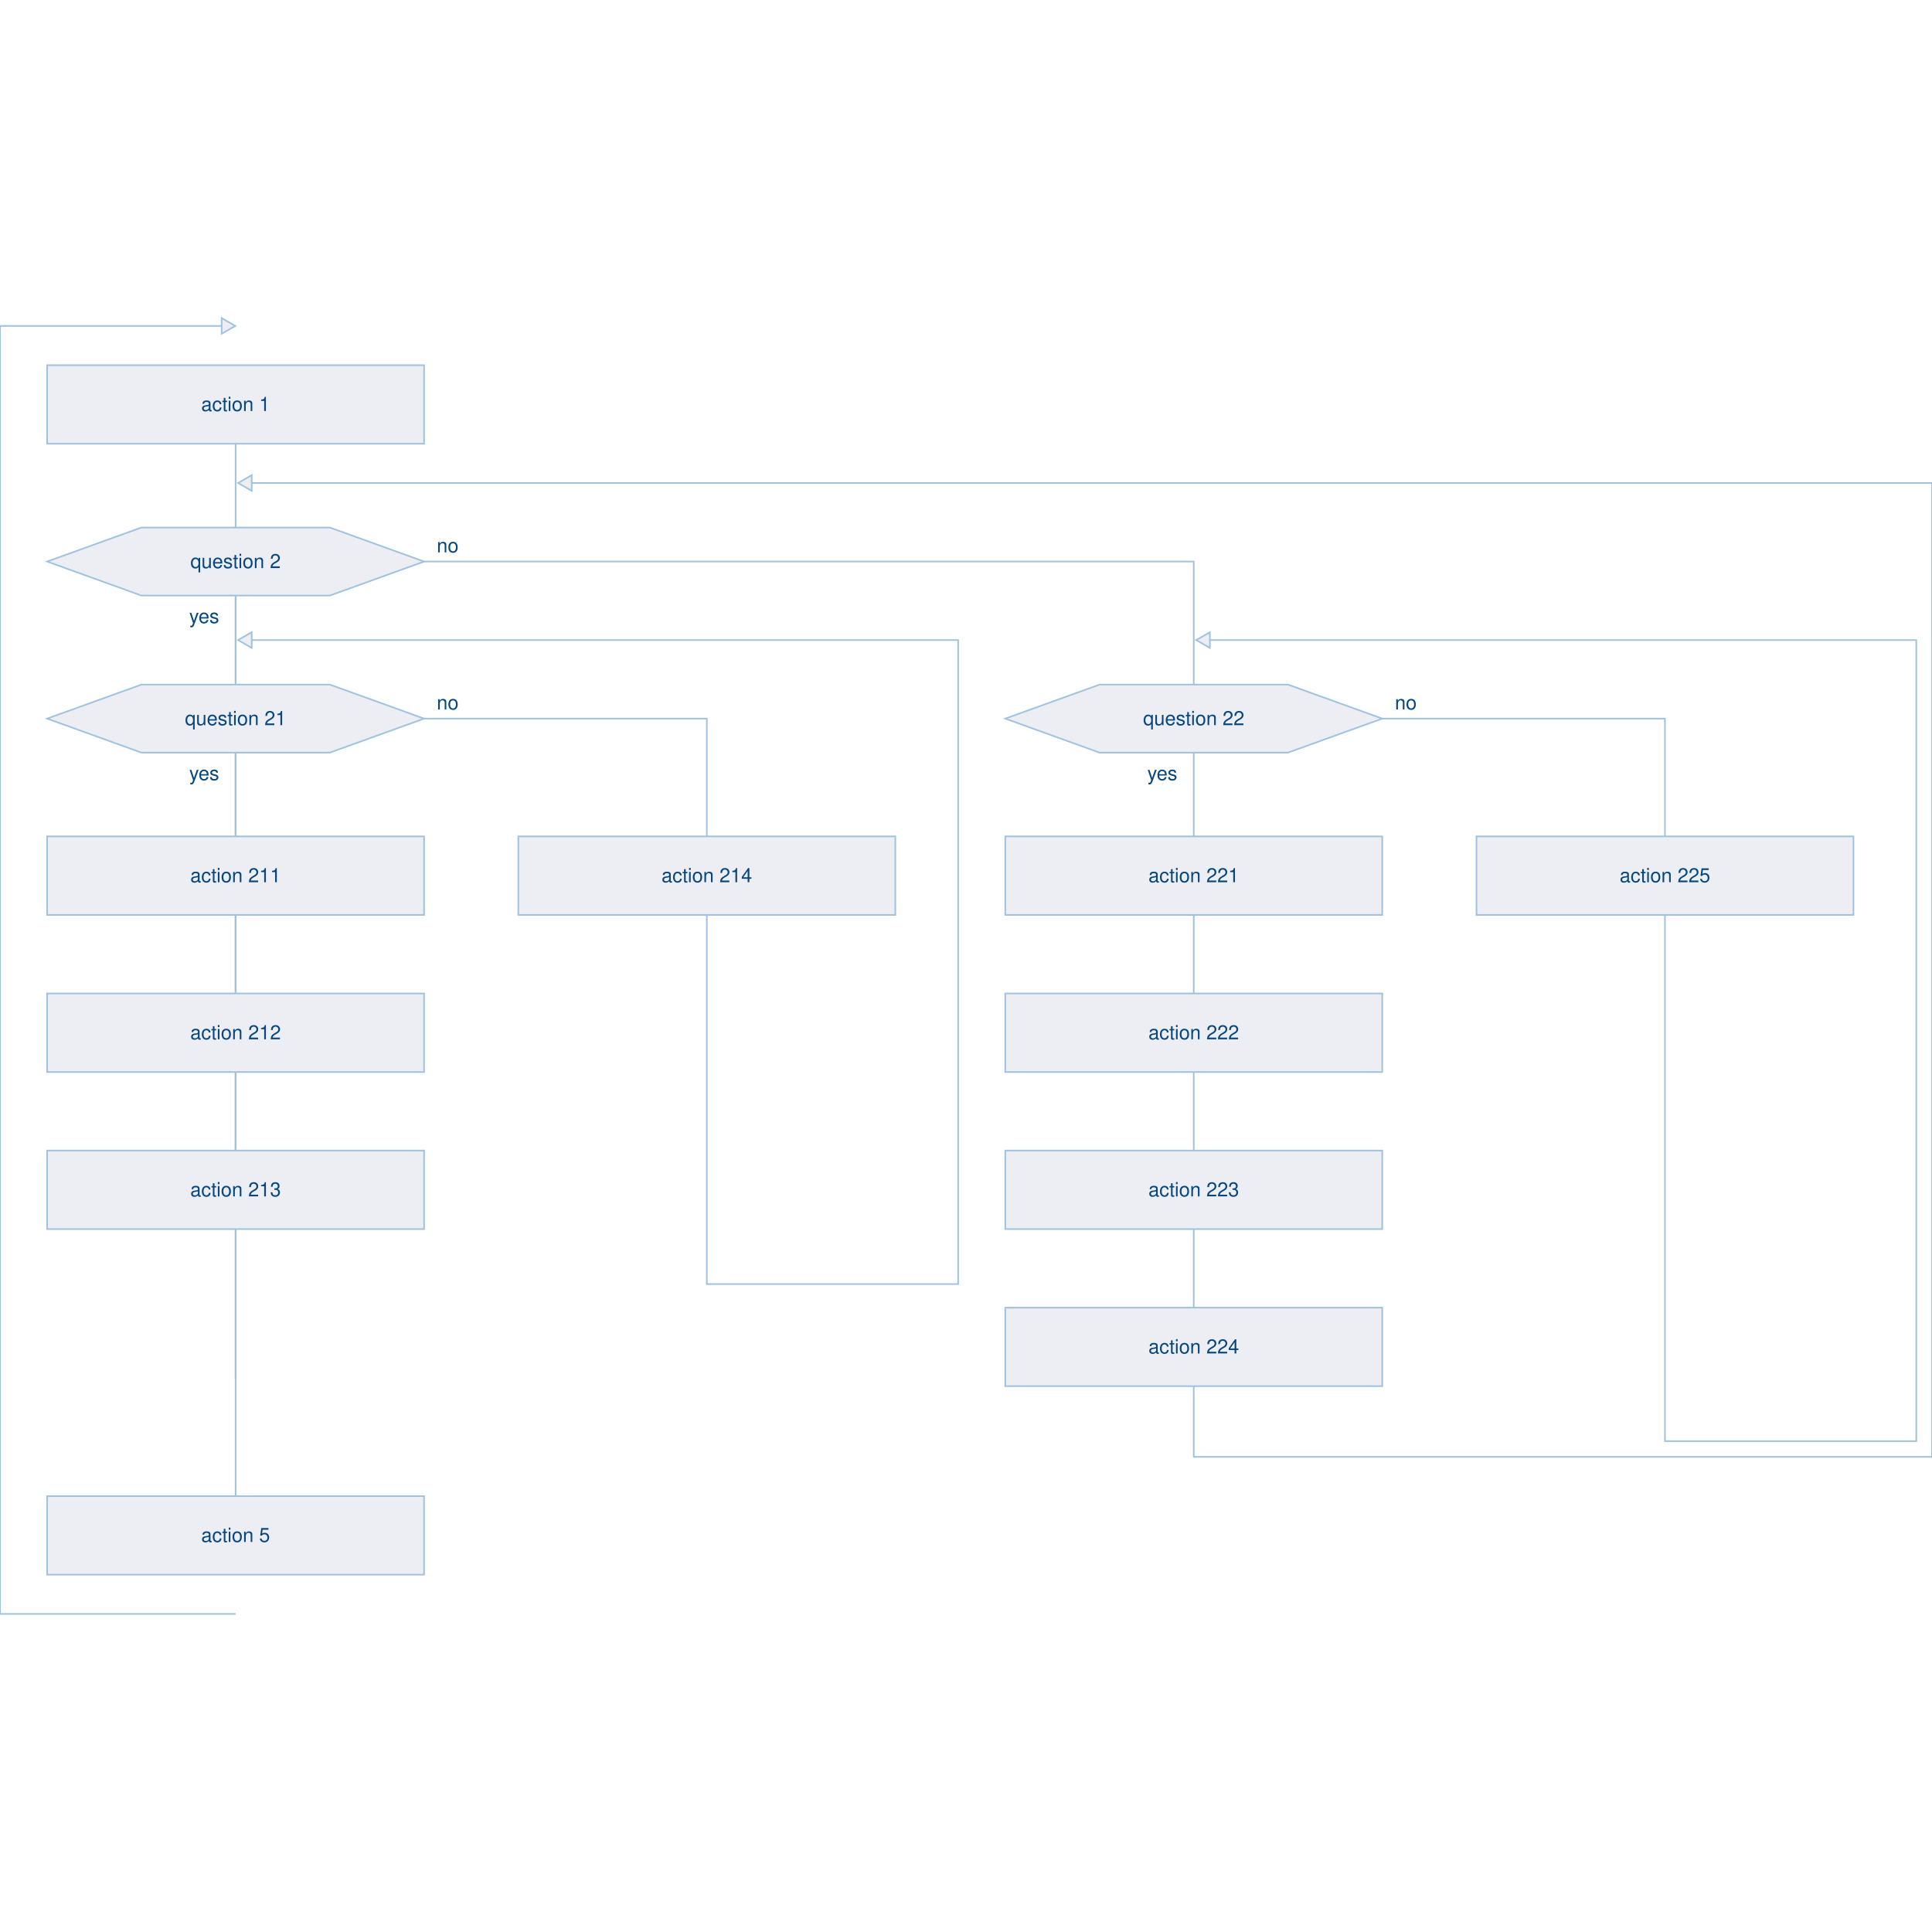
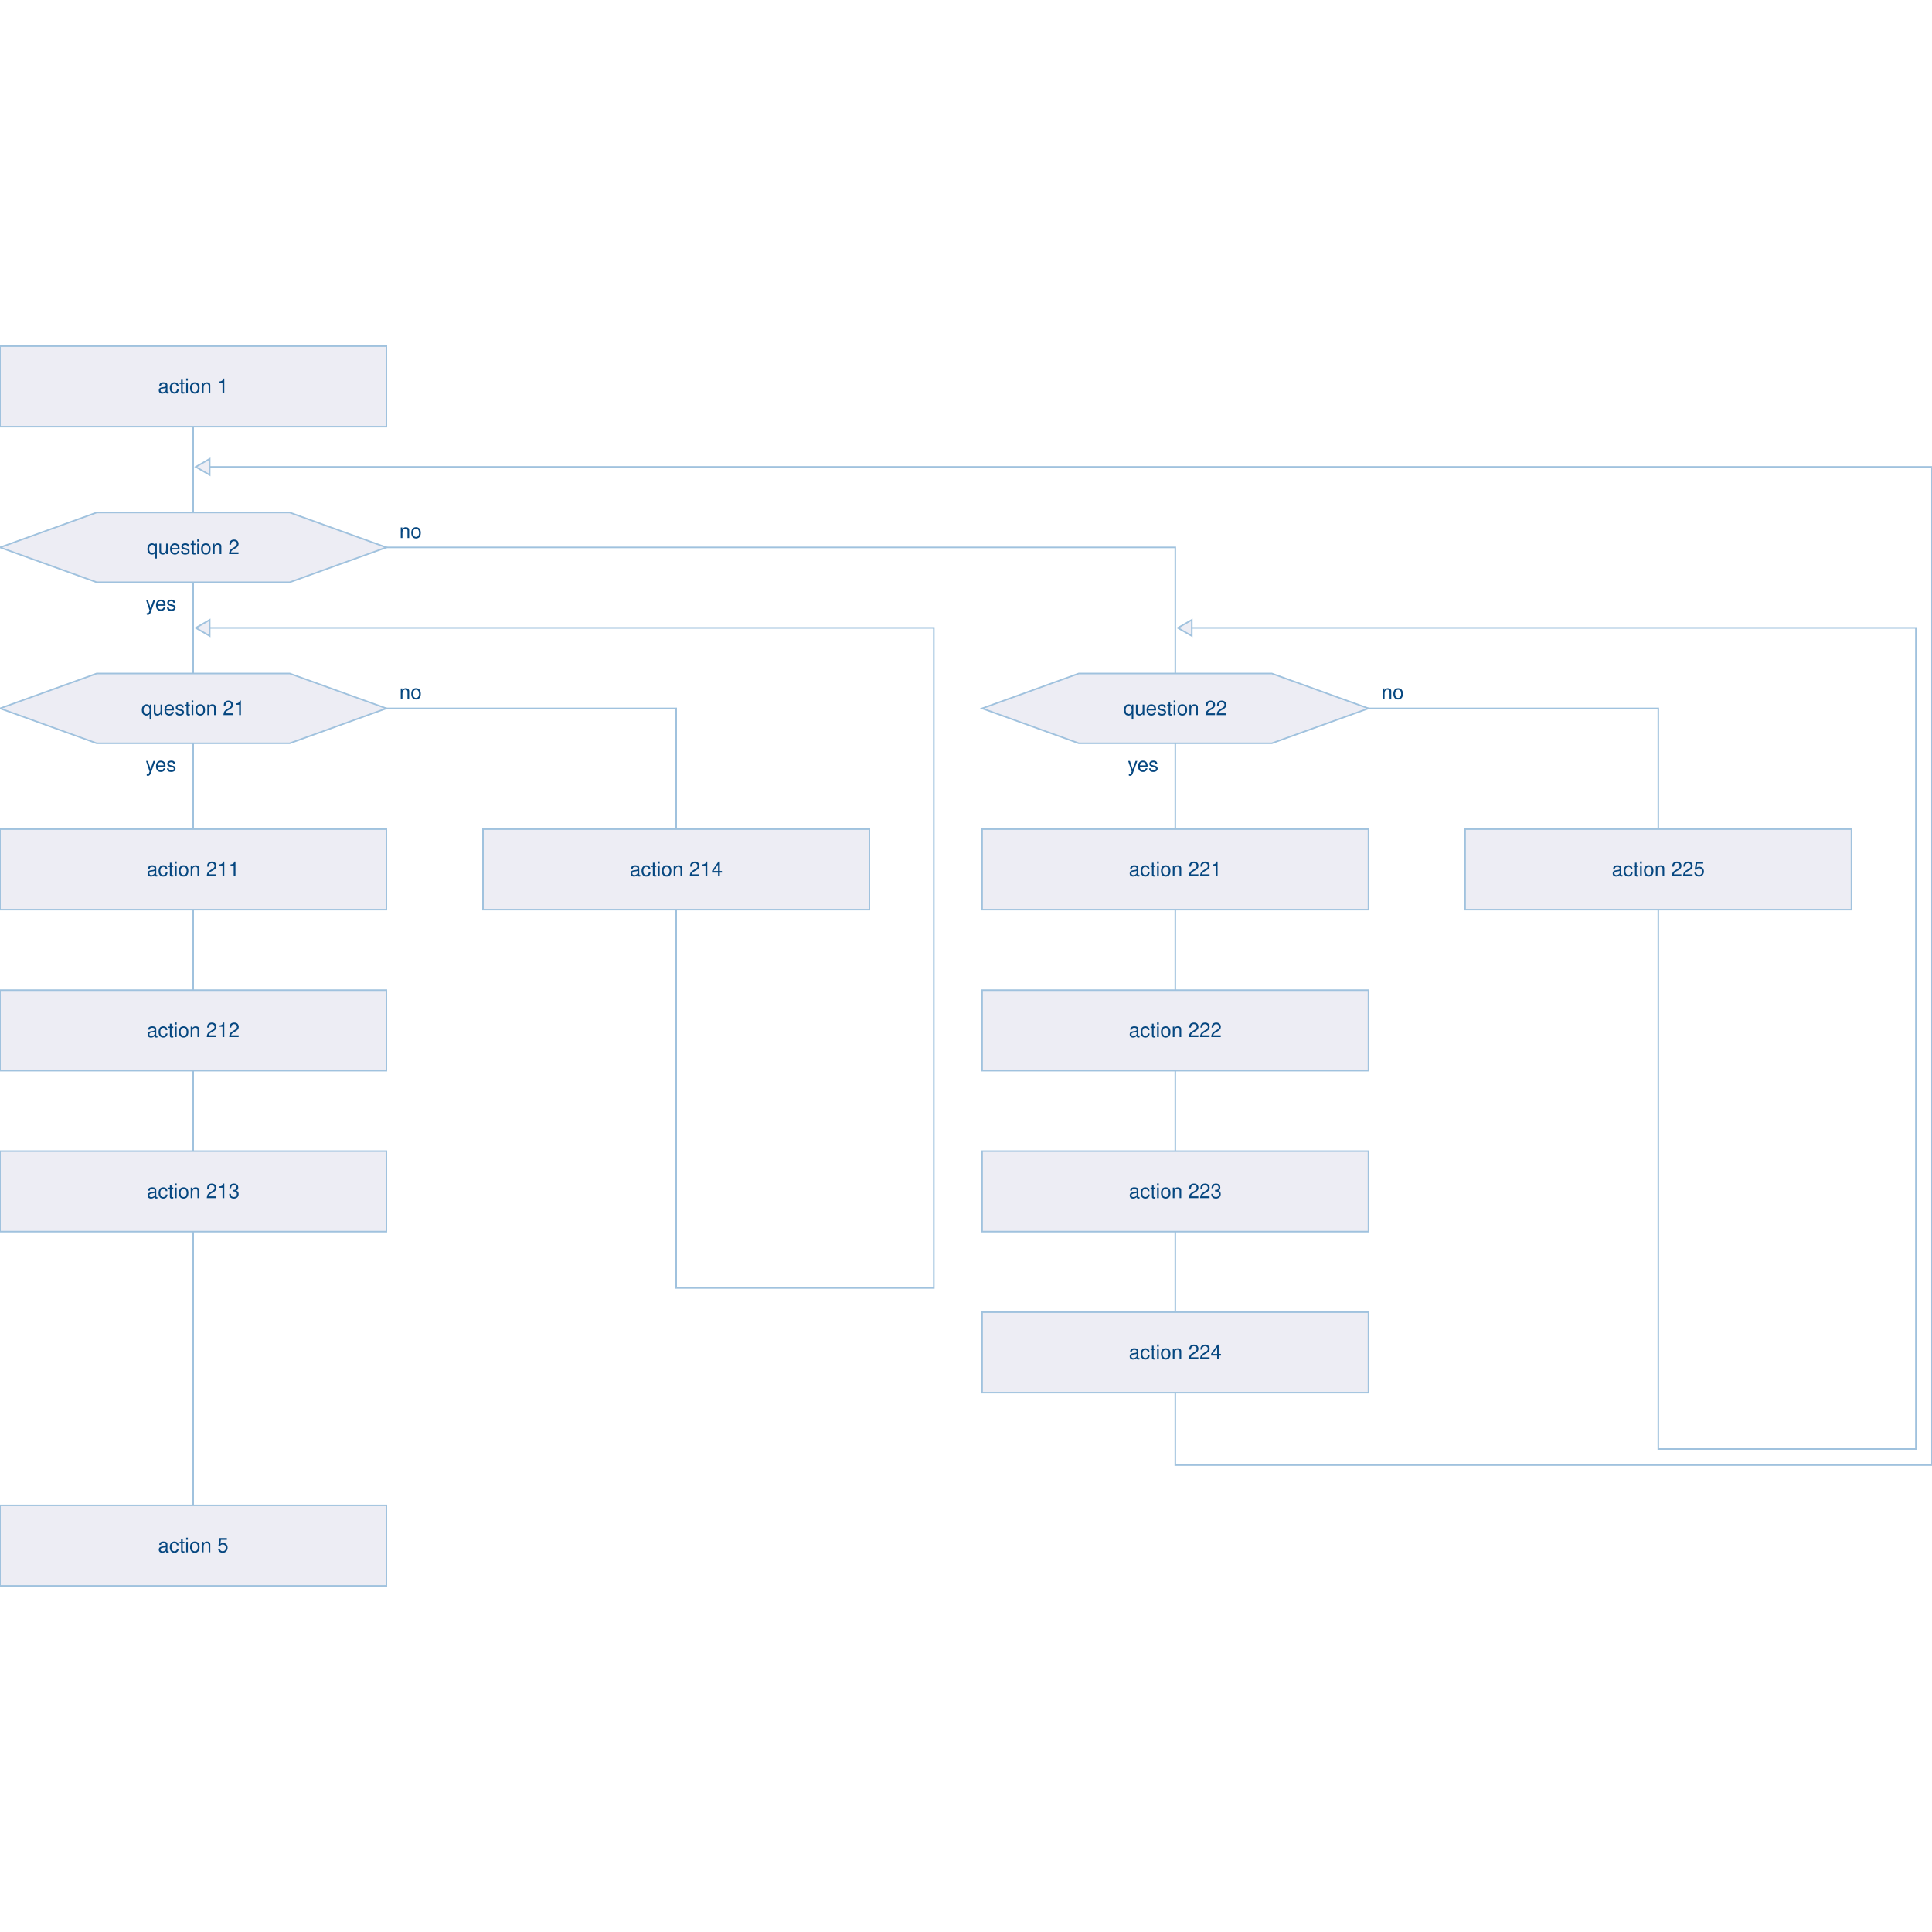
<svg xmlns="http://www.w3.org/2000/svg" font-size="1" viewBox="0.0 0.0 2000.0 2000.0" stroke="rgb(0,0,0)" width="2000" stroke-opacity="1" height="2000" version="1.1">
  <defs />
-   <g stroke-linejoin="miter" fill-opacity="1.0" fill="rgb(237,237,244)" stroke="rgb(160,194,222)" stroke-linecap="butt" stroke-miterlimit="10.0" stroke-opacity="1.0" stroke-width="1.638">
-     <path d="M 260.564,654.471 l -14.082,8.13 l 14.082,8.13 Z" />
+   <g stroke-linejoin="miter" fill-opacity="1.0" fill="rgb(237,237,244)" stroke="rgb(160,194,222)" stroke-linecap="butt" stroke-miterlimit="10.0" stroke-opacity="1.0" stroke-width="1.602">
+     <path d="M 217.078,641.667 l -14.434,8.333 l 14.434,8.333 Z" />
  </g>
-   <g stroke-linejoin="miter" fill-opacity="0.0" fill="rgb(0,0,0)" stroke="rgb(160,194,222)" stroke-linecap="butt" stroke-miterlimit="10.0" stroke-opacity="1.0" stroke-width="1.638">
-     <path d="M 731.707,906.504 v 422.764 h 260.163 v -666.667 h -731.934 " />
+   <g stroke-linejoin="miter" fill-opacity="0.0" fill="rgb(0,0,0)" stroke="rgb(160,194,222)" stroke-linecap="butt" stroke-miterlimit="10.0" stroke-opacity="1.0" stroke-width="1.602">
+     <path d="M 700,900 v 433.333 h 266.667 v -683.333 h -750.233 " />
  </g>
-   <g stroke-linejoin="miter" fill-opacity="1.0" fill="rgb(237,237,244)" stroke="rgb(160,194,222)" stroke-linecap="butt" stroke-miterlimit="10.0" stroke-opacity="1.0" stroke-width="1.638">
-     <path d="M 1252.434,654.471 l -14.082,8.13 l 14.082,8.13 Z" />
+   <g stroke-linejoin="miter" fill-opacity="1.0" fill="rgb(237,237,244)" stroke="rgb(160,194,222)" stroke-linecap="butt" stroke-miterlimit="10.0" stroke-opacity="1.0" stroke-width="1.602">
+     <path d="M 1233.745,641.667 l -14.434,8.333 l 14.434,8.333 Z" />
  </g>
-   <g stroke-linejoin="miter" fill-opacity="0.0" fill="rgb(0,0,0)" stroke="rgb(160,194,222)" stroke-linecap="butt" stroke-miterlimit="10.0" stroke-opacity="1.0" stroke-width="1.638">
-     <path d="M 1723.577,906.504 v 585.366 h 260.163 v -829.268 h -731.934 " />
+   <g stroke-linejoin="miter" fill-opacity="0.0" fill="rgb(0,0,0)" stroke="rgb(160,194,222)" stroke-linecap="butt" stroke-miterlimit="10.0" stroke-opacity="1.0" stroke-width="1.602">
+     <path d="M 1716.667,900 v 600 h 266.667 v -850 h -750.233 " />
  </g>
-   <g stroke-linejoin="miter" fill-opacity="1.0" fill="rgb(237,237,244)" stroke="rgb(160,194,222)" stroke-linecap="butt" stroke-miterlimit="10.0" stroke-opacity="1.0" stroke-width="1.638">
-     <path d="M 260.564,491.87 l -14.082,8.13 l 14.082,8.13 Z" />
+   <g stroke-linejoin="miter" fill-opacity="1.0" fill="rgb(237,237,244)" stroke="rgb(160,194,222)" stroke-linecap="butt" stroke-miterlimit="10.0" stroke-opacity="1.0" stroke-width="1.602">
+     <path d="M 217.078,475 l -14.434,8.333 l 14.434,8.333 Z" />
  </g>
-   <g stroke-linejoin="miter" fill-opacity="0.0" fill="rgb(0,0,0)" stroke="rgb(160,194,222)" stroke-linecap="butt" stroke-miterlimit="10.0" stroke-opacity="1.0" stroke-width="1.638">
-     <path d="M 1235.772,1410.569 v 97.561 h 764.228 v -1008.13 h -1740.065 " />
+   <g stroke-linejoin="miter" fill-opacity="0.0" fill="rgb(0,0,0)" stroke="rgb(160,194,222)" stroke-linecap="butt" stroke-miterlimit="10.0" stroke-opacity="1.0" stroke-width="1.602">
+     <path d="M 1216.667,1416.667 v 100 h 783.333 v -1033.333 h -1783.566 " />
  </g>
-   <g stroke-linejoin="miter" fill-opacity="1.0" fill="rgb(237,237,244)" stroke="rgb(160,194,222)" stroke-linecap="butt" stroke-miterlimit="10.0" stroke-opacity="1.0" stroke-width="1.638">
-     <path d="M 229.452,345.529 l 14.082,-8.13 l -14.082,-8.13 Z" />
+   <g stroke-linejoin="miter" fill-opacity="0.0" fill="rgb(0,0,0)" stroke="rgb(160,194,222)" stroke-linecap="butt" stroke-miterlimit="10.0" stroke-opacity="1.0" stroke-width="1.602">
+     <path d="M 200,566.667 v -166.667 " />
  </g>
-   <g stroke-linejoin="miter" fill-opacity="0.0" fill="rgb(0,0,0)" stroke="rgb(160,194,222)" stroke-linecap="butt" stroke-miterlimit="10.0" stroke-opacity="1.0" stroke-width="1.638">
-     <path d="M 243.902,1670.732 h -243.902 v -1333.333 h 229.821 " />
+   <g stroke-linejoin="miter" fill-opacity="0.0" fill="rgb(0,0,0)" stroke="rgb(160,194,222)" stroke-linecap="butt" stroke-miterlimit="10.0" stroke-opacity="1.0" stroke-width="1.602">
+     <path d="M 200,1600 v -1033.333 " />
  </g>
-   <g stroke-linejoin="miter" fill-opacity="0.0" fill="rgb(0,0,0)" stroke="rgb(160,194,222)" stroke-linecap="butt" stroke-miterlimit="10.0" stroke-opacity="1.0" stroke-width="1.638">
-     <path d="M 243.902,581.301 v -162.602 " />
+   <g stroke-linejoin="miter" fill-opacity="1.0" fill="rgb(237,237,244)" stroke="rgb(160,194,222)" stroke-linecap="butt" stroke-miterlimit="10.0" stroke-opacity="1.0" stroke-width="1.602">
+     <path d="M 400,1641.667 l -0,-83.333 h -400 l -0,83.333 Z" />
  </g>
-   <g stroke-linejoin="miter" fill-opacity="0.0" fill="rgb(0,0,0)" stroke="rgb(160,194,222)" stroke-linecap="butt" stroke-miterlimit="10.0" stroke-opacity="1.0" stroke-width="1.638">
-     <path d="M 243.902,1589.431 v -1008.13 " />
+   <g stroke-linejoin="miter" fill-opacity="1.0" font-size="20.833px" fill="rgb(6,71,128)" stroke="rgb(0,0,0)" font-weight="300" font-family="helvetica" stroke-linecap="butt" stroke-miterlimit="10.0" stroke-opacity="1.0" stroke-width="6.408">
+     <text transform="matrix(1,0,0,1,200,1600)" stroke="none" dominant-baseline="middle" text-anchor="middle">action 5</text>
  </g>
-   <g stroke-linejoin="miter" fill-opacity="1.0" fill="rgb(237,237,244)" stroke="rgb(160,194,222)" stroke-linecap="butt" stroke-miterlimit="10.0" stroke-opacity="1.0" stroke-width="1.638">
-     <path d="M 439.024,1630.081 l -0,-81.301 h -390.244 l -0,81.301 Z" />
+   <g stroke-linejoin="miter" fill-opacity="0.0" fill="rgb(0,0,0)" stroke="rgb(160,194,222)" stroke-linecap="butt" stroke-miterlimit="10.0" stroke-opacity="1.0" stroke-width="1.602">
+     <path d="M 1216.667,733.333 v -166.667 h -1016.667 " />
  </g>
-   <g stroke-linejoin="miter" fill-opacity="1.0" font-size="20.325px" fill="rgb(6,71,128)" stroke="rgb(0,0,0)" font-weight="300" font-family="helvetica" stroke-linecap="butt" stroke-miterlimit="10.0" stroke-opacity="1.0" stroke-width="6.552">
-     <text transform="matrix(1,0,0,1,243.9024,1589.431)" stroke="none" dominant-baseline="middle" text-anchor="middle">action 5</text>
+   <g stroke-linejoin="miter" fill-opacity="0.0" fill="rgb(0,0,0)" stroke="rgb(160,194,222)" stroke-linecap="butt" stroke-miterlimit="10.0" stroke-opacity="1.0" stroke-width="1.602">
+     <path d="M 200,733.333 v 700 " />
  </g>
-   <g stroke-linejoin="miter" fill-opacity="0.0" fill="rgb(0,0,0)" stroke="rgb(160,194,222)" stroke-linecap="butt" stroke-miterlimit="10.0" stroke-opacity="1.0" stroke-width="1.638">
-     <path d="M 1235.772,743.902 v -162.602 h -991.87 " />
+   <g stroke-linejoin="miter" fill-opacity="0.0" fill="rgb(0,0,0)" stroke="rgb(160,194,222)" stroke-linecap="butt" stroke-miterlimit="10.0" stroke-opacity="1.0" stroke-width="1.602">
+     <path d="M 200,733.333 v -166.667 " />
  </g>
-   <g stroke-linejoin="miter" fill-opacity="0.0" fill="rgb(0,0,0)" stroke="rgb(160,194,222)" stroke-linecap="butt" stroke-miterlimit="10.0" stroke-opacity="1.0" stroke-width="1.638">
-     <path d="M 243.902,743.902 v 682.927 " />
+   <g stroke-linejoin="miter" fill-opacity="0.0" fill="rgb(0,0,0)" stroke="rgb(160,194,222)" stroke-linecap="butt" stroke-miterlimit="10.0" stroke-opacity="1.0" stroke-width="1.602">
+     <path d="M 1716.667,900 v -166.667 h -500 " />
  </g>
-   <g stroke-linejoin="miter" fill-opacity="0.0" fill="rgb(0,0,0)" stroke="rgb(160,194,222)" stroke-linecap="butt" stroke-miterlimit="10.0" stroke-opacity="1.0" stroke-width="1.638">
-     <path d="M 243.902,743.902 v -162.602 " />
+   <g stroke-linejoin="miter" fill-opacity="0.0" fill="rgb(0,0,0)" stroke="rgb(160,194,222)" stroke-linecap="butt" stroke-miterlimit="10.0" stroke-opacity="1.0" stroke-width="1.602">
+     <path d="M 1216.667,900 v 16.667 " />
  </g>
-   <g stroke-linejoin="miter" fill-opacity="0.0" fill="rgb(0,0,0)" stroke="rgb(160,194,222)" stroke-linecap="butt" stroke-miterlimit="10.0" stroke-opacity="1.0" stroke-width="1.638">
-     <path d="M 1723.577,906.504 v -162.602 h -487.805 " />
+   <g stroke-linejoin="miter" fill-opacity="0.0" fill="rgb(0,0,0)" stroke="rgb(160,194,222)" stroke-linecap="butt" stroke-miterlimit="10.0" stroke-opacity="1.0" stroke-width="1.602">
+     <path d="M 1216.667,900 v -166.667 " />
  </g>
-   <g stroke-linejoin="miter" fill-opacity="0.0" fill="rgb(0,0,0)" stroke="rgb(160,194,222)" stroke-linecap="butt" stroke-miterlimit="10.0" stroke-opacity="1.0" stroke-width="1.638">
-     <path d="M 1235.772,906.504 v 16.26 " />
+   <g stroke-linejoin="miter" fill-opacity="1.0" fill="rgb(237,237,244)" stroke="rgb(160,194,222)" stroke-linecap="butt" stroke-miterlimit="10.0" stroke-opacity="1.0" stroke-width="1.602">
+     <path d="M 1916.667,941.667 l -0,-83.333 h -400 l -0,83.333 Z" />
  </g>
-   <g stroke-linejoin="miter" fill-opacity="0.0" fill="rgb(0,0,0)" stroke="rgb(160,194,222)" stroke-linecap="butt" stroke-miterlimit="10.0" stroke-opacity="1.0" stroke-width="1.638">
-     <path d="M 1235.772,906.504 v -162.602 " />
+   <g stroke-linejoin="miter" fill-opacity="1.0" font-size="20.833px" fill="rgb(6,71,128)" stroke="rgb(0,0,0)" font-weight="300" font-family="helvetica" stroke-linecap="butt" stroke-miterlimit="10.0" stroke-opacity="1.0" stroke-width="6.408">
+     <text transform="matrix(1,0,0,1,1716.667,900)" stroke="none" dominant-baseline="middle" text-anchor="middle">action 225</text>
  </g>
-   <g stroke-linejoin="miter" fill-opacity="1.0" fill="rgb(237,237,244)" stroke="rgb(160,194,222)" stroke-linecap="butt" stroke-miterlimit="10.0" stroke-opacity="1.0" stroke-width="1.638">
-     <path d="M 1918.699,947.154 l -0,-81.301 h -390.244 l -0,81.301 Z" />
+   <g stroke-linejoin="miter" fill-opacity="0.0" fill="rgb(0,0,0)" stroke="rgb(160,194,222)" stroke-linecap="butt" stroke-miterlimit="10.0" stroke-opacity="1.0" stroke-width="1.602">
+     <path d="M 1216.667,1066.667 v -166.667 " />
  </g>
-   <g stroke-linejoin="miter" fill-opacity="1.0" font-size="20.325px" fill="rgb(6,71,128)" stroke="rgb(0,0,0)" font-weight="300" font-family="helvetica" stroke-linecap="butt" stroke-miterlimit="10.0" stroke-opacity="1.0" stroke-width="6.552">
-     <text transform="matrix(1,0,0,1,1723.577,906.5041)" stroke="none" dominant-baseline="middle" text-anchor="middle">action 225</text>
+   <g stroke-linejoin="miter" fill-opacity="0.0" fill="rgb(0,0,0)" stroke="rgb(160,194,222)" stroke-linecap="butt" stroke-miterlimit="10.0" stroke-opacity="1.0" stroke-width="1.602">
+     <path d="M 1216.667,1233.333 v -166.667 " />
  </g>
-   <g stroke-linejoin="miter" fill-opacity="0.0" fill="rgb(0,0,0)" stroke="rgb(160,194,222)" stroke-linecap="butt" stroke-miterlimit="10.0" stroke-opacity="1.0" stroke-width="1.638">
-     <path d="M 1235.772,1069.106 v -162.602 " />
+   <g stroke-linejoin="miter" fill-opacity="0.0" fill="rgb(0,0,0)" stroke="rgb(160,194,222)" stroke-linecap="butt" stroke-miterlimit="10.0" stroke-opacity="1.0" stroke-width="1.602">
+     <path d="M 1216.667,1400 v -166.667 " />
  </g>
-   <g stroke-linejoin="miter" fill-opacity="0.0" fill="rgb(0,0,0)" stroke="rgb(160,194,222)" stroke-linecap="butt" stroke-miterlimit="10.0" stroke-opacity="1.0" stroke-width="1.638">
-     <path d="M 1235.772,1231.707 v -162.602 " />
+   <g stroke-linejoin="miter" fill-opacity="1.0" fill="rgb(237,237,244)" stroke="rgb(160,194,222)" stroke-linecap="butt" stroke-miterlimit="10.0" stroke-opacity="1.0" stroke-width="1.602">
+     <path d="M 1416.667,1441.667 l -0,-83.333 h -400 l -0,83.333 Z" />
  </g>
-   <g stroke-linejoin="miter" fill-opacity="0.0" fill="rgb(0,0,0)" stroke="rgb(160,194,222)" stroke-linecap="butt" stroke-miterlimit="10.0" stroke-opacity="1.0" stroke-width="1.638">
-     <path d="M 1235.772,1394.309 v -162.602 " />
+   <g stroke-linejoin="miter" fill-opacity="1.0" font-size="20.833px" fill="rgb(6,71,128)" stroke="rgb(0,0,0)" font-weight="300" font-family="helvetica" stroke-linecap="butt" stroke-miterlimit="10.0" stroke-opacity="1.0" stroke-width="6.408">
+     <text transform="matrix(1,0,0,1,1216.667,1400)" stroke="none" dominant-baseline="middle" text-anchor="middle">action 224</text>
  </g>
-   <g stroke-linejoin="miter" fill-opacity="1.0" fill="rgb(237,237,244)" stroke="rgb(160,194,222)" stroke-linecap="butt" stroke-miterlimit="10.0" stroke-opacity="1.0" stroke-width="1.638">
-     <path d="M 1430.894,1434.959 l -0,-81.301 h -390.244 l -0,81.301 Z" />
+   <g stroke-linejoin="miter" fill-opacity="1.0" fill="rgb(237,237,244)" stroke="rgb(160,194,222)" stroke-linecap="butt" stroke-miterlimit="10.0" stroke-opacity="1.0" stroke-width="1.602">
+     <path d="M 1416.667,1275 l -0,-83.333 h -400 l -0,83.333 Z" />
  </g>
-   <g stroke-linejoin="miter" fill-opacity="1.0" font-size="20.325px" fill="rgb(6,71,128)" stroke="rgb(0,0,0)" font-weight="300" font-family="helvetica" stroke-linecap="butt" stroke-miterlimit="10.0" stroke-opacity="1.0" stroke-width="6.552">
-     <text transform="matrix(1,0,0,1,1235.772,1394.309)" stroke="none" dominant-baseline="middle" text-anchor="middle">action 224</text>
+   <g stroke-linejoin="miter" fill-opacity="1.0" font-size="20.833px" fill="rgb(6,71,128)" stroke="rgb(0,0,0)" font-weight="300" font-family="helvetica" stroke-linecap="butt" stroke-miterlimit="10.0" stroke-opacity="1.0" stroke-width="6.408">
+     <text transform="matrix(1,0,0,1,1216.667,1233.333)" stroke="none" dominant-baseline="middle" text-anchor="middle">action 223</text>
  </g>
-   <g stroke-linejoin="miter" fill-opacity="1.0" fill="rgb(237,237,244)" stroke="rgb(160,194,222)" stroke-linecap="butt" stroke-miterlimit="10.0" stroke-opacity="1.0" stroke-width="1.638">
-     <path d="M 1430.894,1272.358 l -0,-81.301 h -390.244 l -0,81.301 Z" />
+   <g stroke-linejoin="miter" fill-opacity="1.0" fill="rgb(237,237,244)" stroke="rgb(160,194,222)" stroke-linecap="butt" stroke-miterlimit="10.0" stroke-opacity="1.0" stroke-width="1.602">
+     <path d="M 1416.667,1108.333 l -0,-83.333 h -400 l -0,83.333 Z" />
  </g>
-   <g stroke-linejoin="miter" fill-opacity="1.0" font-size="20.325px" fill="rgb(6,71,128)" stroke="rgb(0,0,0)" font-weight="300" font-family="helvetica" stroke-linecap="butt" stroke-miterlimit="10.0" stroke-opacity="1.0" stroke-width="6.552">
-     <text transform="matrix(1,0,0,1,1235.772,1231.707)" stroke="none" dominant-baseline="middle" text-anchor="middle">action 223</text>
+   <g stroke-linejoin="miter" fill-opacity="1.0" font-size="20.833px" fill="rgb(6,71,128)" stroke="rgb(0,0,0)" font-weight="300" font-family="helvetica" stroke-linecap="butt" stroke-miterlimit="10.0" stroke-opacity="1.0" stroke-width="6.408">
+     <text transform="matrix(1,0,0,1,1216.667,1066.667)" stroke="none" dominant-baseline="middle" text-anchor="middle">action 222</text>
  </g>
-   <g stroke-linejoin="miter" fill-opacity="1.0" fill="rgb(237,237,244)" stroke="rgb(160,194,222)" stroke-linecap="butt" stroke-miterlimit="10.0" stroke-opacity="1.0" stroke-width="1.638">
-     <path d="M 1430.894,1109.756 l -0,-81.301 h -390.244 l -0,81.301 Z" />
+   <g stroke-linejoin="miter" fill-opacity="1.0" fill="rgb(237,237,244)" stroke="rgb(160,194,222)" stroke-linecap="butt" stroke-miterlimit="10.0" stroke-opacity="1.0" stroke-width="1.602">
+     <path d="M 1416.667,941.667 l -0,-83.333 h -400 l -0,83.333 Z" />
  </g>
-   <g stroke-linejoin="miter" fill-opacity="1.0" font-size="20.325px" fill="rgb(6,71,128)" stroke="rgb(0,0,0)" font-weight="300" font-family="helvetica" stroke-linecap="butt" stroke-miterlimit="10.0" stroke-opacity="1.0" stroke-width="6.552">
-     <text transform="matrix(1,0,0,1,1235.772,1069.106)" stroke="none" dominant-baseline="middle" text-anchor="middle">action 222</text>
+   <g stroke-linejoin="miter" fill-opacity="1.0" font-size="20.833px" fill="rgb(6,71,128)" stroke="rgb(0,0,0)" font-weight="300" font-family="helvetica" stroke-linecap="butt" stroke-miterlimit="10.0" stroke-opacity="1.0" stroke-width="6.408">
+     <text transform="matrix(1,0,0,1,1216.667,900)" stroke="none" dominant-baseline="middle" text-anchor="middle">action 221</text>
  </g>
-   <g stroke-linejoin="miter" fill-opacity="1.0" fill="rgb(237,237,244)" stroke="rgb(160,194,222)" stroke-linecap="butt" stroke-miterlimit="10.0" stroke-opacity="1.0" stroke-width="1.638">
-     <path d="M 1430.894,947.154 l -0,-81.301 h -390.244 l -0,81.301 Z" />
+   <g stroke-linejoin="miter" fill-opacity="1.0" font-size="20.833px" fill="rgb(6,71,128)" stroke="rgb(0,0,0)" font-weight="300" font-family="helvetica" stroke-linecap="butt" stroke-miterlimit="10.0" stroke-opacity="1.0" stroke-width="6.408">
+     <text transform="matrix(1,0,0,1,1441.667,716.6667)" stroke="none" dominant-baseline="middle" text-anchor="middle">no</text>
  </g>
-   <g stroke-linejoin="miter" fill-opacity="1.0" font-size="20.325px" fill="rgb(6,71,128)" stroke="rgb(0,0,0)" font-weight="300" font-family="helvetica" stroke-linecap="butt" stroke-miterlimit="10.0" stroke-opacity="1.0" stroke-width="6.552">
-     <text transform="matrix(1,0,0,1,1235.772,906.5041)" stroke="none" dominant-baseline="middle" text-anchor="middle">action 221</text>
+   <g stroke-linejoin="miter" fill-opacity="1.0" font-size="20.833px" fill="rgb(6,71,128)" stroke="rgb(0,0,0)" font-weight="300" font-family="helvetica" stroke-linecap="butt" stroke-miterlimit="10.0" stroke-opacity="1.0" stroke-width="6.408">
+     <text transform="matrix(1,0,0,1,1183.333,791.6667)" stroke="none" dominant-baseline="middle" text-anchor="middle">yes</text>
  </g>
-   <g stroke-linejoin="miter" fill-opacity="1.0" font-size="20.325px" fill="rgb(6,71,128)" stroke="rgb(0,0,0)" font-weight="300" font-family="helvetica" stroke-linecap="butt" stroke-miterlimit="10.0" stroke-opacity="1.0" stroke-width="6.552">
-     <text transform="matrix(1,0,0,1,1455.285,727.6423)" stroke="none" dominant-baseline="middle" text-anchor="middle">no</text>
+   <g stroke-linejoin="miter" fill-opacity="1.0" fill="rgb(237,237,244)" stroke="rgb(160,194,222)" stroke-linecap="butt" stroke-miterlimit="10.0" stroke-opacity="1.0" stroke-width="1.602">
+     <path d="M 1316.667,769.418 l 100,-36.084 l -100,-36.084 l -200,-0 l -100,36.084 l 100,36.084 Z" />
  </g>
-   <g stroke-linejoin="miter" fill-opacity="1.0" font-size="20.325px" fill="rgb(6,71,128)" stroke="rgb(0,0,0)" font-weight="300" font-family="helvetica" stroke-linecap="butt" stroke-miterlimit="10.0" stroke-opacity="1.0" stroke-width="6.552">
-     <text transform="matrix(1,0,0,1,1203.252,800.813)" stroke="none" dominant-baseline="middle" text-anchor="middle">yes</text>
+   <g stroke-linejoin="miter" fill-opacity="1.0" font-size="20.833px" fill="rgb(6,71,128)" stroke="rgb(0,0,0)" font-weight="300" font-family="helvetica" stroke-linecap="butt" stroke-miterlimit="10.0" stroke-opacity="1.0" stroke-width="6.408">
+     <text transform="matrix(1,0,0,1,1216.667,733.3333)" stroke="none" dominant-baseline="middle" text-anchor="middle">question 22</text>
  </g>
-   <g stroke-linejoin="miter" fill-opacity="1.0" fill="rgb(237,237,244)" stroke="rgb(160,194,222)" stroke-linecap="butt" stroke-miterlimit="10.0" stroke-opacity="1.0" stroke-width="1.638">
-     <path d="M 1333.333,779.107 l 97.561,-35.204 l -97.561,-35.204 l -195.122,-0 l -97.561,35.204 l 97.561,35.204 Z" />
+   <g stroke-linejoin="miter" fill-opacity="0.0" fill="rgb(0,0,0)" stroke="rgb(160,194,222)" stroke-linecap="butt" stroke-miterlimit="10.0" stroke-opacity="1.0" stroke-width="1.602">
+     <path d="M 700,900 v -166.667 h -500 " />
  </g>
-   <g stroke-linejoin="miter" fill-opacity="1.0" font-size="20.325px" fill="rgb(6,71,128)" stroke="rgb(0,0,0)" font-weight="300" font-family="helvetica" stroke-linecap="butt" stroke-miterlimit="10.0" stroke-opacity="1.0" stroke-width="6.552">
-     <text transform="matrix(1,0,0,1,1235.772,743.9024)" stroke="none" dominant-baseline="middle" text-anchor="middle">question 22</text>
+   <g stroke-linejoin="miter" fill-opacity="0.0" fill="rgb(0,0,0)" stroke="rgb(160,194,222)" stroke-linecap="butt" stroke-miterlimit="10.0" stroke-opacity="1.0" stroke-width="1.602">
+     <path d="M 200,900 v 16.667 " />
  </g>
-   <g stroke-linejoin="miter" fill-opacity="0.0" fill="rgb(0,0,0)" stroke="rgb(160,194,222)" stroke-linecap="butt" stroke-miterlimit="10.0" stroke-opacity="1.0" stroke-width="1.638">
-     <path d="M 731.707,906.504 v -162.602 h -487.805 " />
+   <g stroke-linejoin="miter" fill-opacity="0.0" fill="rgb(0,0,0)" stroke="rgb(160,194,222)" stroke-linecap="butt" stroke-miterlimit="10.0" stroke-opacity="1.0" stroke-width="1.602">
+     <path d="M 200,900 v -166.667 " />
  </g>
-   <g stroke-linejoin="miter" fill-opacity="0.0" fill="rgb(0,0,0)" stroke="rgb(160,194,222)" stroke-linecap="butt" stroke-miterlimit="10.0" stroke-opacity="1.0" stroke-width="1.638">
-     <path d="M 243.902,906.504 v 16.26 " />
+   <g stroke-linejoin="miter" fill-opacity="1.0" fill="rgb(237,237,244)" stroke="rgb(160,194,222)" stroke-linecap="butt" stroke-miterlimit="10.0" stroke-opacity="1.0" stroke-width="1.602">
+     <path d="M 900,941.667 l -0,-83.333 h -400 l -0,83.333 Z" />
  </g>
-   <g stroke-linejoin="miter" fill-opacity="0.0" fill="rgb(0,0,0)" stroke="rgb(160,194,222)" stroke-linecap="butt" stroke-miterlimit="10.0" stroke-opacity="1.0" stroke-width="1.638">
-     <path d="M 243.902,906.504 v -162.602 " />
+   <g stroke-linejoin="miter" fill-opacity="1.0" font-size="20.833px" fill="rgb(6,71,128)" stroke="rgb(0,0,0)" font-weight="300" font-family="helvetica" stroke-linecap="butt" stroke-miterlimit="10.0" stroke-opacity="1.0" stroke-width="6.408">
+     <text transform="matrix(1,0,0,1,700,900)" stroke="none" dominant-baseline="middle" text-anchor="middle">action 214</text>
  </g>
-   <g stroke-linejoin="miter" fill-opacity="1.0" fill="rgb(237,237,244)" stroke="rgb(160,194,222)" stroke-linecap="butt" stroke-miterlimit="10.0" stroke-opacity="1.0" stroke-width="1.638">
-     <path d="M 926.829,947.154 l -0,-81.301 h -390.244 l -0,81.301 Z" />
+   <g stroke-linejoin="miter" fill-opacity="0.0" fill="rgb(0,0,0)" stroke="rgb(160,194,222)" stroke-linecap="butt" stroke-miterlimit="10.0" stroke-opacity="1.0" stroke-width="1.602">
+     <path d="M 200,1066.667 v -166.667 " />
  </g>
-   <g stroke-linejoin="miter" fill-opacity="1.0" font-size="20.325px" fill="rgb(6,71,128)" stroke="rgb(0,0,0)" font-weight="300" font-family="helvetica" stroke-linecap="butt" stroke-miterlimit="10.0" stroke-opacity="1.0" stroke-width="6.552">
-     <text transform="matrix(1,0,0,1,731.7073,906.5041)" stroke="none" dominant-baseline="middle" text-anchor="middle">action 214</text>
+   <g stroke-linejoin="miter" fill-opacity="0.0" fill="rgb(0,0,0)" stroke="rgb(160,194,222)" stroke-linecap="butt" stroke-miterlimit="10.0" stroke-opacity="1.0" stroke-width="1.602">
+     <path d="M 200,1233.333 v -166.667 " />
  </g>
-   <g stroke-linejoin="miter" fill-opacity="0.0" fill="rgb(0,0,0)" stroke="rgb(160,194,222)" stroke-linecap="butt" stroke-miterlimit="10.0" stroke-opacity="1.0" stroke-width="1.638">
-     <path d="M 243.902,1069.106 v -162.602 " />
+   <g stroke-linejoin="miter" fill-opacity="1.0" fill="rgb(237,237,244)" stroke="rgb(160,194,222)" stroke-linecap="butt" stroke-miterlimit="10.0" stroke-opacity="1.0" stroke-width="1.602">
+     <path d="M 400,1275 l -0,-83.333 h -400 l -0,83.333 Z" />
  </g>
-   <g stroke-linejoin="miter" fill-opacity="0.0" fill="rgb(0,0,0)" stroke="rgb(160,194,222)" stroke-linecap="butt" stroke-miterlimit="10.0" stroke-opacity="1.0" stroke-width="1.638">
-     <path d="M 243.902,1231.707 v -162.602 " />
+   <g stroke-linejoin="miter" fill-opacity="1.0" font-size="20.833px" fill="rgb(6,71,128)" stroke="rgb(0,0,0)" font-weight="300" font-family="helvetica" stroke-linecap="butt" stroke-miterlimit="10.0" stroke-opacity="1.0" stroke-width="6.408">
+     <text transform="matrix(1,0,0,1,200,1233.333)" stroke="none" dominant-baseline="middle" text-anchor="middle">action 213</text>
  </g>
-   <g stroke-linejoin="miter" fill-opacity="1.0" fill="rgb(237,237,244)" stroke="rgb(160,194,222)" stroke-linecap="butt" stroke-miterlimit="10.0" stroke-opacity="1.0" stroke-width="1.638">
-     <path d="M 439.024,1272.358 l -0,-81.301 h -390.244 l -0,81.301 Z" />
+   <g stroke-linejoin="miter" fill-opacity="1.0" fill="rgb(237,237,244)" stroke="rgb(160,194,222)" stroke-linecap="butt" stroke-miterlimit="10.0" stroke-opacity="1.0" stroke-width="1.602">
+     <path d="M 400,1108.333 l -0,-83.333 h -400 l -0,83.333 Z" />
  </g>
-   <g stroke-linejoin="miter" fill-opacity="1.0" font-size="20.325px" fill="rgb(6,71,128)" stroke="rgb(0,0,0)" font-weight="300" font-family="helvetica" stroke-linecap="butt" stroke-miterlimit="10.0" stroke-opacity="1.0" stroke-width="6.552">
-     <text transform="matrix(1,0,0,1,243.9024,1231.707)" stroke="none" dominant-baseline="middle" text-anchor="middle">action 213</text>
+   <g stroke-linejoin="miter" fill-opacity="1.0" font-size="20.833px" fill="rgb(6,71,128)" stroke="rgb(0,0,0)" font-weight="300" font-family="helvetica" stroke-linecap="butt" stroke-miterlimit="10.0" stroke-opacity="1.0" stroke-width="6.408">
+     <text transform="matrix(1,0,0,1,200,1066.667)" stroke="none" dominant-baseline="middle" text-anchor="middle">action 212</text>
  </g>
-   <g stroke-linejoin="miter" fill-opacity="1.0" fill="rgb(237,237,244)" stroke="rgb(160,194,222)" stroke-linecap="butt" stroke-miterlimit="10.0" stroke-opacity="1.0" stroke-width="1.638">
-     <path d="M 439.024,1109.756 l -0,-81.301 h -390.244 l -0,81.301 Z" />
+   <g stroke-linejoin="miter" fill-opacity="1.0" fill="rgb(237,237,244)" stroke="rgb(160,194,222)" stroke-linecap="butt" stroke-miterlimit="10.0" stroke-opacity="1.0" stroke-width="1.602">
+     <path d="M 400,941.667 l -0,-83.333 h -400 l -0,83.333 Z" />
  </g>
-   <g stroke-linejoin="miter" fill-opacity="1.0" font-size="20.325px" fill="rgb(6,71,128)" stroke="rgb(0,0,0)" font-weight="300" font-family="helvetica" stroke-linecap="butt" stroke-miterlimit="10.0" stroke-opacity="1.0" stroke-width="6.552">
-     <text transform="matrix(1,0,0,1,243.9024,1069.106)" stroke="none" dominant-baseline="middle" text-anchor="middle">action 212</text>
+   <g stroke-linejoin="miter" fill-opacity="1.0" font-size="20.833px" fill="rgb(6,71,128)" stroke="rgb(0,0,0)" font-weight="300" font-family="helvetica" stroke-linecap="butt" stroke-miterlimit="10.0" stroke-opacity="1.0" stroke-width="6.408">
+     <text transform="matrix(1,0,0,1,200,900)" stroke="none" dominant-baseline="middle" text-anchor="middle">action 211</text>
  </g>
-   <g stroke-linejoin="miter" fill-opacity="1.0" fill="rgb(237,237,244)" stroke="rgb(160,194,222)" stroke-linecap="butt" stroke-miterlimit="10.0" stroke-opacity="1.0" stroke-width="1.638">
-     <path d="M 439.024,947.154 l -0,-81.301 h -390.244 l -0,81.301 Z" />
+   <g stroke-linejoin="miter" fill-opacity="1.0" font-size="20.833px" fill="rgb(6,71,128)" stroke="rgb(0,0,0)" font-weight="300" font-family="helvetica" stroke-linecap="butt" stroke-miterlimit="10.0" stroke-opacity="1.0" stroke-width="6.408">
+     <text transform="matrix(1,0,0,1,425,716.6667)" stroke="none" dominant-baseline="middle" text-anchor="middle">no</text>
  </g>
-   <g stroke-linejoin="miter" fill-opacity="1.0" font-size="20.325px" fill="rgb(6,71,128)" stroke="rgb(0,0,0)" font-weight="300" font-family="helvetica" stroke-linecap="butt" stroke-miterlimit="10.0" stroke-opacity="1.0" stroke-width="6.552">
-     <text transform="matrix(1,0,0,1,243.9024,906.5041)" stroke="none" dominant-baseline="middle" text-anchor="middle">action 211</text>
+   <g stroke-linejoin="miter" fill-opacity="1.0" font-size="20.833px" fill="rgb(6,71,128)" stroke="rgb(0,0,0)" font-weight="300" font-family="helvetica" stroke-linecap="butt" stroke-miterlimit="10.0" stroke-opacity="1.0" stroke-width="6.408">
+     <text transform="matrix(1,0,0,1,166.6667,791.6667)" stroke="none" dominant-baseline="middle" text-anchor="middle">yes</text>
  </g>
-   <g stroke-linejoin="miter" fill-opacity="1.0" font-size="20.325px" fill="rgb(6,71,128)" stroke="rgb(0,0,0)" font-weight="300" font-family="helvetica" stroke-linecap="butt" stroke-miterlimit="10.0" stroke-opacity="1.0" stroke-width="6.552">
-     <text transform="matrix(1,0,0,1,463.4146,727.6423)" stroke="none" dominant-baseline="middle" text-anchor="middle">no</text>
+   <g stroke-linejoin="miter" fill-opacity="1.0" fill="rgb(237,237,244)" stroke="rgb(160,194,222)" stroke-linecap="butt" stroke-miterlimit="10.0" stroke-opacity="1.0" stroke-width="1.602">
+     <path d="M 300,769.418 l 100,-36.084 l -100,-36.084 l -200,-0 l -100,36.084 l 100,36.084 Z" />
  </g>
-   <g stroke-linejoin="miter" fill-opacity="1.0" font-size="20.325px" fill="rgb(6,71,128)" stroke="rgb(0,0,0)" font-weight="300" font-family="helvetica" stroke-linecap="butt" stroke-miterlimit="10.0" stroke-opacity="1.0" stroke-width="6.552">
-     <text transform="matrix(1,0,0,1,211.3821,800.813)" stroke="none" dominant-baseline="middle" text-anchor="middle">yes</text>
+   <g stroke-linejoin="miter" fill-opacity="1.0" font-size="20.833px" fill="rgb(6,71,128)" stroke="rgb(0,0,0)" font-weight="300" font-family="helvetica" stroke-linecap="butt" stroke-miterlimit="10.0" stroke-opacity="1.0" stroke-width="6.408">
+     <text transform="matrix(1,0,0,1,200,733.3333)" stroke="none" dominant-baseline="middle" text-anchor="middle">question 21</text>
  </g>
-   <g stroke-linejoin="miter" fill-opacity="1.0" fill="rgb(237,237,244)" stroke="rgb(160,194,222)" stroke-linecap="butt" stroke-miterlimit="10.0" stroke-opacity="1.0" stroke-width="1.638">
-     <path d="M 341.463,779.107 l 97.561,-35.204 l -97.561,-35.204 l -195.122,-0 l -97.561,35.204 l 97.561,35.204 Z" />
+   <g stroke-linejoin="miter" fill-opacity="1.0" font-size="20.833px" fill="rgb(6,71,128)" stroke="rgb(0,0,0)" font-weight="300" font-family="helvetica" stroke-linecap="butt" stroke-miterlimit="10.0" stroke-opacity="1.0" stroke-width="6.408">
+     <text transform="matrix(1,0,0,1,425,550)" stroke="none" dominant-baseline="middle" text-anchor="middle">no</text>
  </g>
-   <g stroke-linejoin="miter" fill-opacity="1.0" font-size="20.325px" fill="rgb(6,71,128)" stroke="rgb(0,0,0)" font-weight="300" font-family="helvetica" stroke-linecap="butt" stroke-miterlimit="10.0" stroke-opacity="1.0" stroke-width="6.552">
-     <text transform="matrix(1,0,0,1,243.9024,743.9024)" stroke="none" dominant-baseline="middle" text-anchor="middle">question 21</text>
+   <g stroke-linejoin="miter" fill-opacity="1.0" font-size="20.833px" fill="rgb(6,71,128)" stroke="rgb(0,0,0)" font-weight="300" font-family="helvetica" stroke-linecap="butt" stroke-miterlimit="10.0" stroke-opacity="1.0" stroke-width="6.408">
+     <text transform="matrix(1,0,0,1,166.6667,625)" stroke="none" dominant-baseline="middle" text-anchor="middle">yes</text>
  </g>
-   <g stroke-linejoin="miter" fill-opacity="1.0" font-size="20.325px" fill="rgb(6,71,128)" stroke="rgb(0,0,0)" font-weight="300" font-family="helvetica" stroke-linecap="butt" stroke-miterlimit="10.0" stroke-opacity="1.0" stroke-width="6.552">
-     <text transform="matrix(1,0,0,1,463.4146,565.0407)" stroke="none" dominant-baseline="middle" text-anchor="middle">no</text>
+   <g stroke-linejoin="miter" fill-opacity="1.0" fill="rgb(237,237,244)" stroke="rgb(160,194,222)" stroke-linecap="butt" stroke-miterlimit="10.0" stroke-opacity="1.0" stroke-width="1.602">
+     <path d="M 300,602.751 l 100,-36.084 l -100,-36.084 l -200,-0 l -100,36.084 l 100,36.084 Z" />
  </g>
-   <g stroke-linejoin="miter" fill-opacity="1.0" font-size="20.325px" fill="rgb(6,71,128)" stroke="rgb(0,0,0)" font-weight="300" font-family="helvetica" stroke-linecap="butt" stroke-miterlimit="10.0" stroke-opacity="1.0" stroke-width="6.552">
-     <text transform="matrix(1,0,0,1,211.3821,638.2114)" stroke="none" dominant-baseline="middle" text-anchor="middle">yes</text>
+   <g stroke-linejoin="miter" fill-opacity="1.0" font-size="20.833px" fill="rgb(6,71,128)" stroke="rgb(0,0,0)" font-weight="300" font-family="helvetica" stroke-linecap="butt" stroke-miterlimit="10.0" stroke-opacity="1.0" stroke-width="6.408">
+     <text transform="matrix(1,0,0,1,200,566.6667)" stroke="none" dominant-baseline="middle" text-anchor="middle">question 2</text>
  </g>
-   <g stroke-linejoin="miter" fill-opacity="1.0" fill="rgb(237,237,244)" stroke="rgb(160,194,222)" stroke-linecap="butt" stroke-miterlimit="10.0" stroke-opacity="1.0" stroke-width="1.638">
-     <path d="M 341.463,616.505 l 97.561,-35.204 l -97.561,-35.204 l -195.122,-0 l -97.561,35.204 l 97.561,35.204 Z" />
+   <g stroke-linejoin="miter" fill-opacity="1.0" fill="rgb(237,237,244)" stroke="rgb(160,194,222)" stroke-linecap="butt" stroke-miterlimit="10.0" stroke-opacity="1.0" stroke-width="1.602">
+     <path d="M 400,441.667 l -0,-83.333 h -400 l -0,83.333 Z" />
  </g>
-   <g stroke-linejoin="miter" fill-opacity="1.0" font-size="20.325px" fill="rgb(6,71,128)" stroke="rgb(0,0,0)" font-weight="300" font-family="helvetica" stroke-linecap="butt" stroke-miterlimit="10.0" stroke-opacity="1.0" stroke-width="6.552">
-     <text transform="matrix(1,0,0,1,243.9024,581.3008)" stroke="none" dominant-baseline="middle" text-anchor="middle">question 2</text>
-   </g>
-   <g stroke-linejoin="miter" fill-opacity="1.0" fill="rgb(237,237,244)" stroke="rgb(160,194,222)" stroke-linecap="butt" stroke-miterlimit="10.0" stroke-opacity="1.0" stroke-width="1.638">
-     <path d="M 439.024,459.35 l -0,-81.301 h -390.244 l -0,81.301 Z" />
-   </g>
-   <g stroke-linejoin="miter" fill-opacity="1.0" font-size="20.325px" fill="rgb(6,71,128)" stroke="rgb(0,0,0)" font-weight="300" font-family="helvetica" stroke-linecap="butt" stroke-miterlimit="10.0" stroke-opacity="1.0" stroke-width="6.552">
-     <text transform="matrix(1,0,0,1,243.9024,418.6992)" stroke="none" dominant-baseline="middle" text-anchor="middle">action 1</text>
+   <g stroke-linejoin="miter" fill-opacity="1.0" font-size="20.833px" fill="rgb(6,71,128)" stroke="rgb(0,0,0)" font-weight="300" font-family="helvetica" stroke-linecap="butt" stroke-miterlimit="10.0" stroke-opacity="1.0" stroke-width="6.408">
+     <text transform="matrix(1,0,0,1,200,400)" stroke="none" dominant-baseline="middle" text-anchor="middle">action 1</text>
  </g>
</svg>
